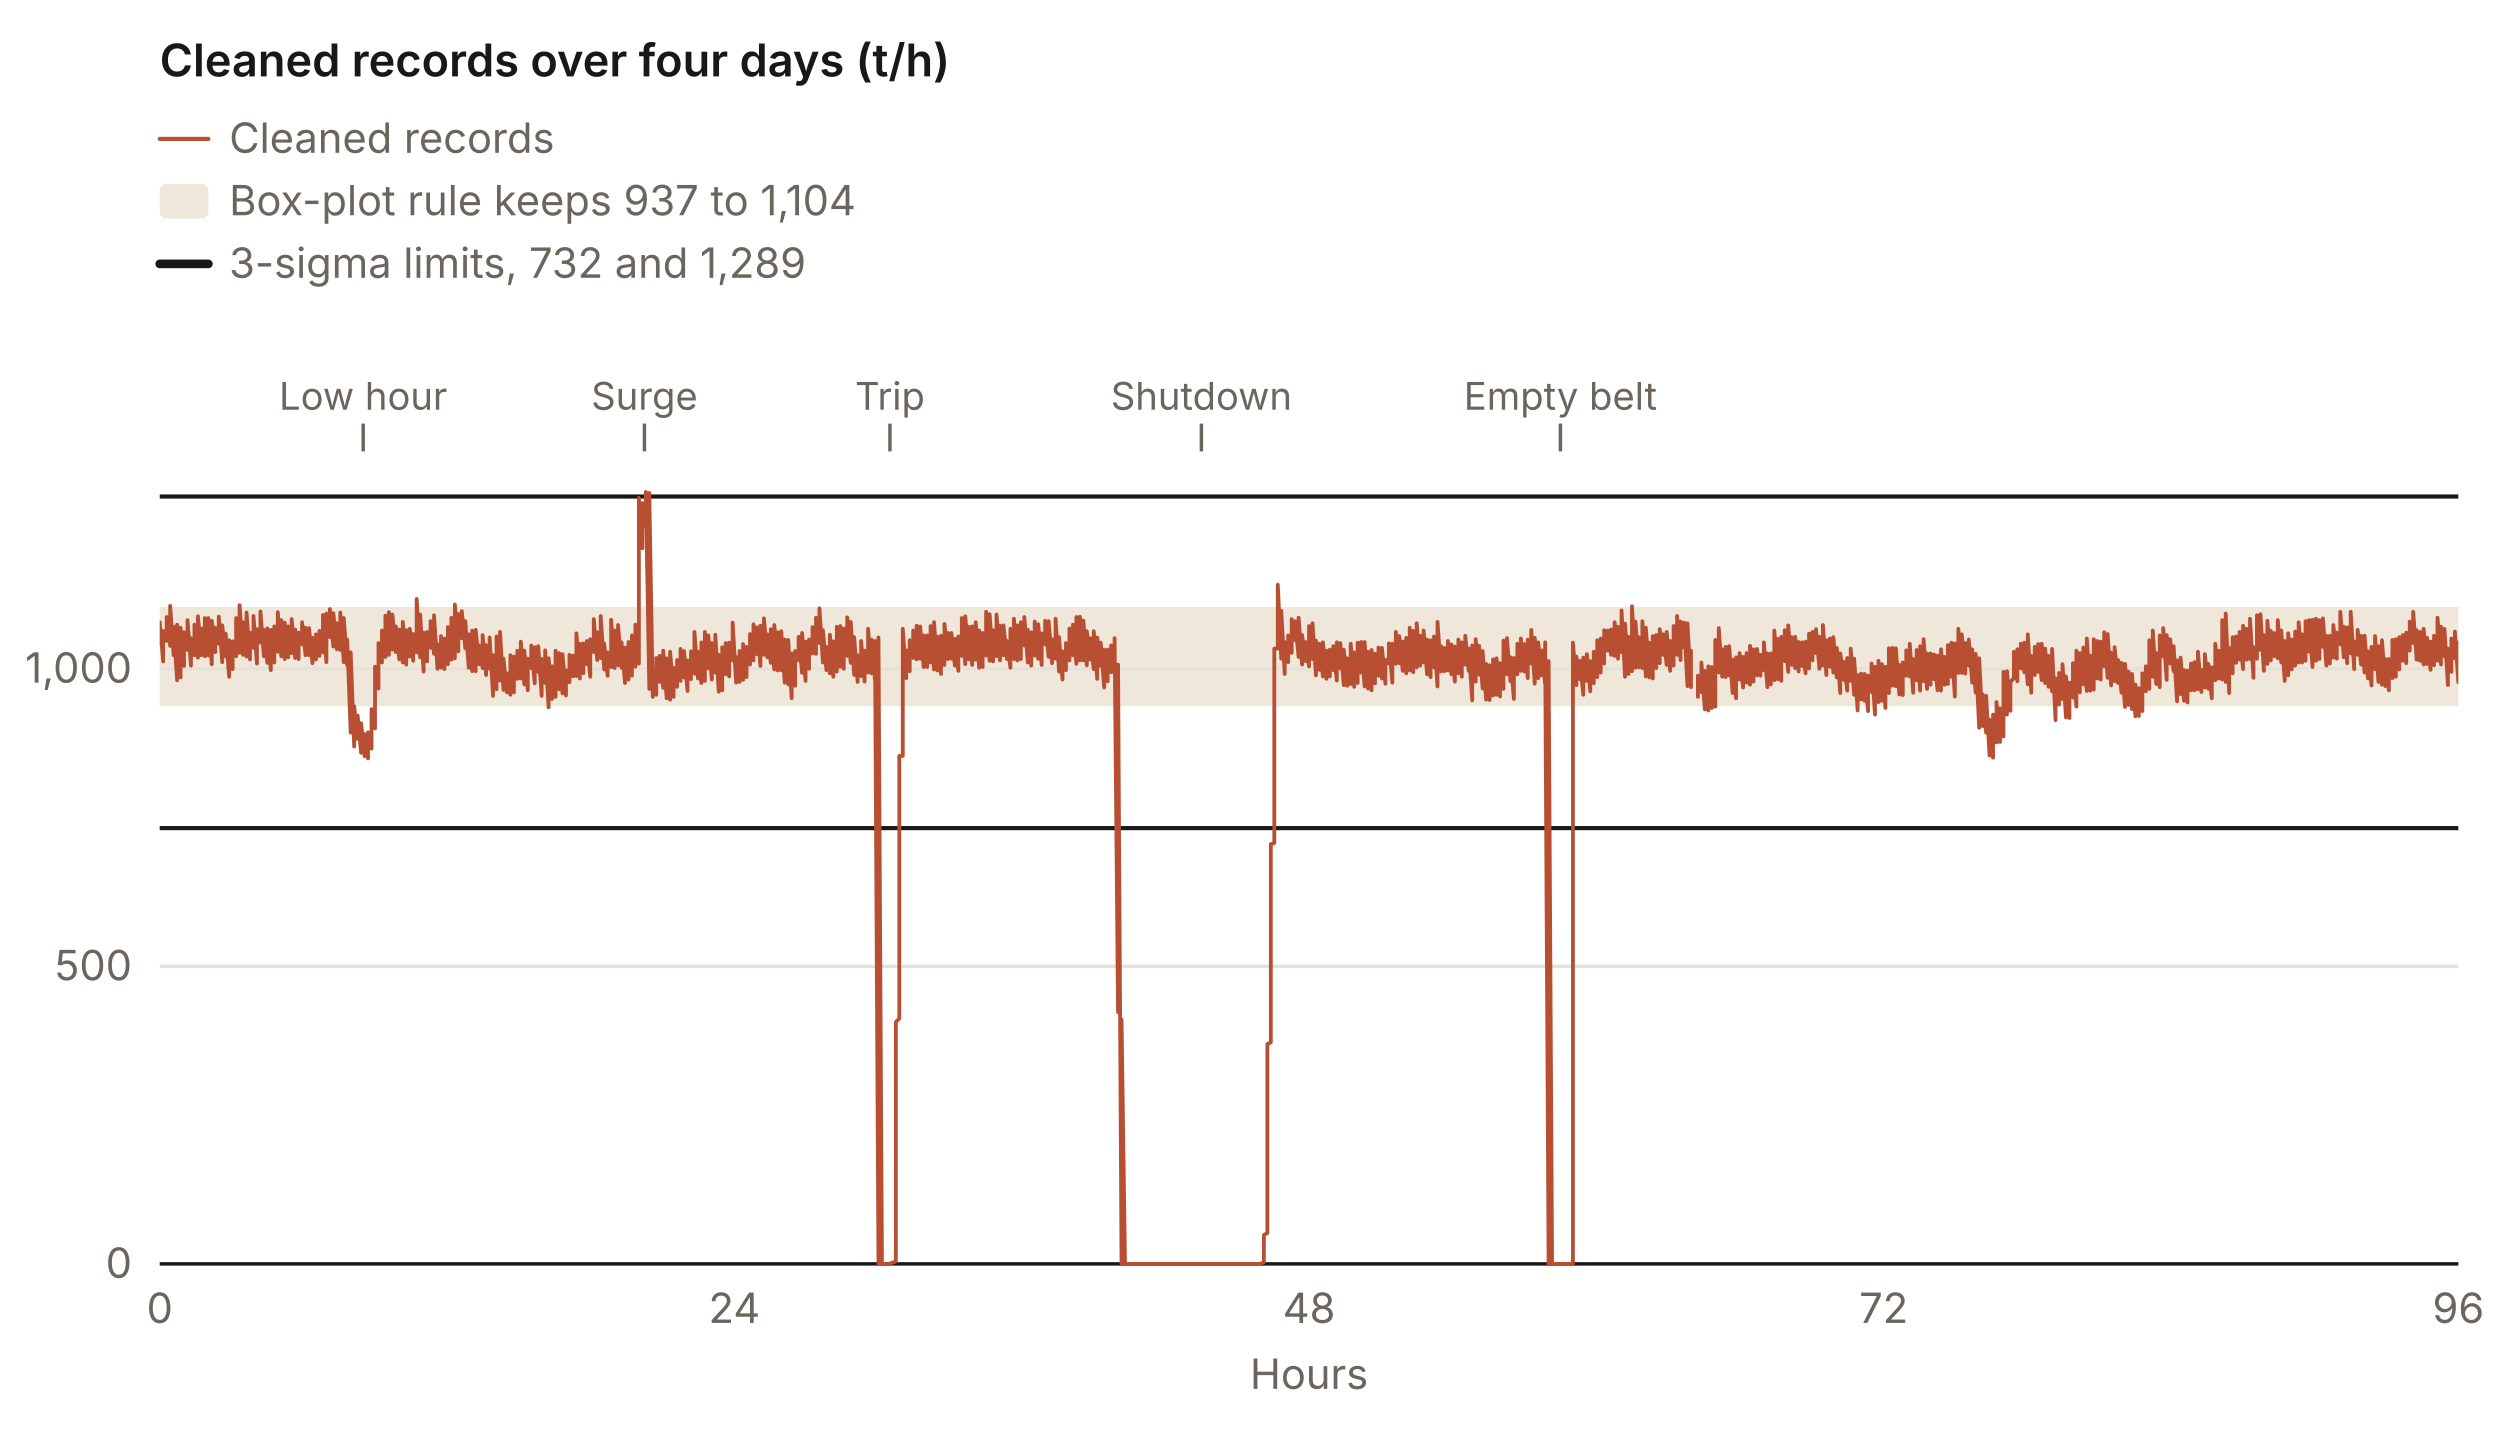
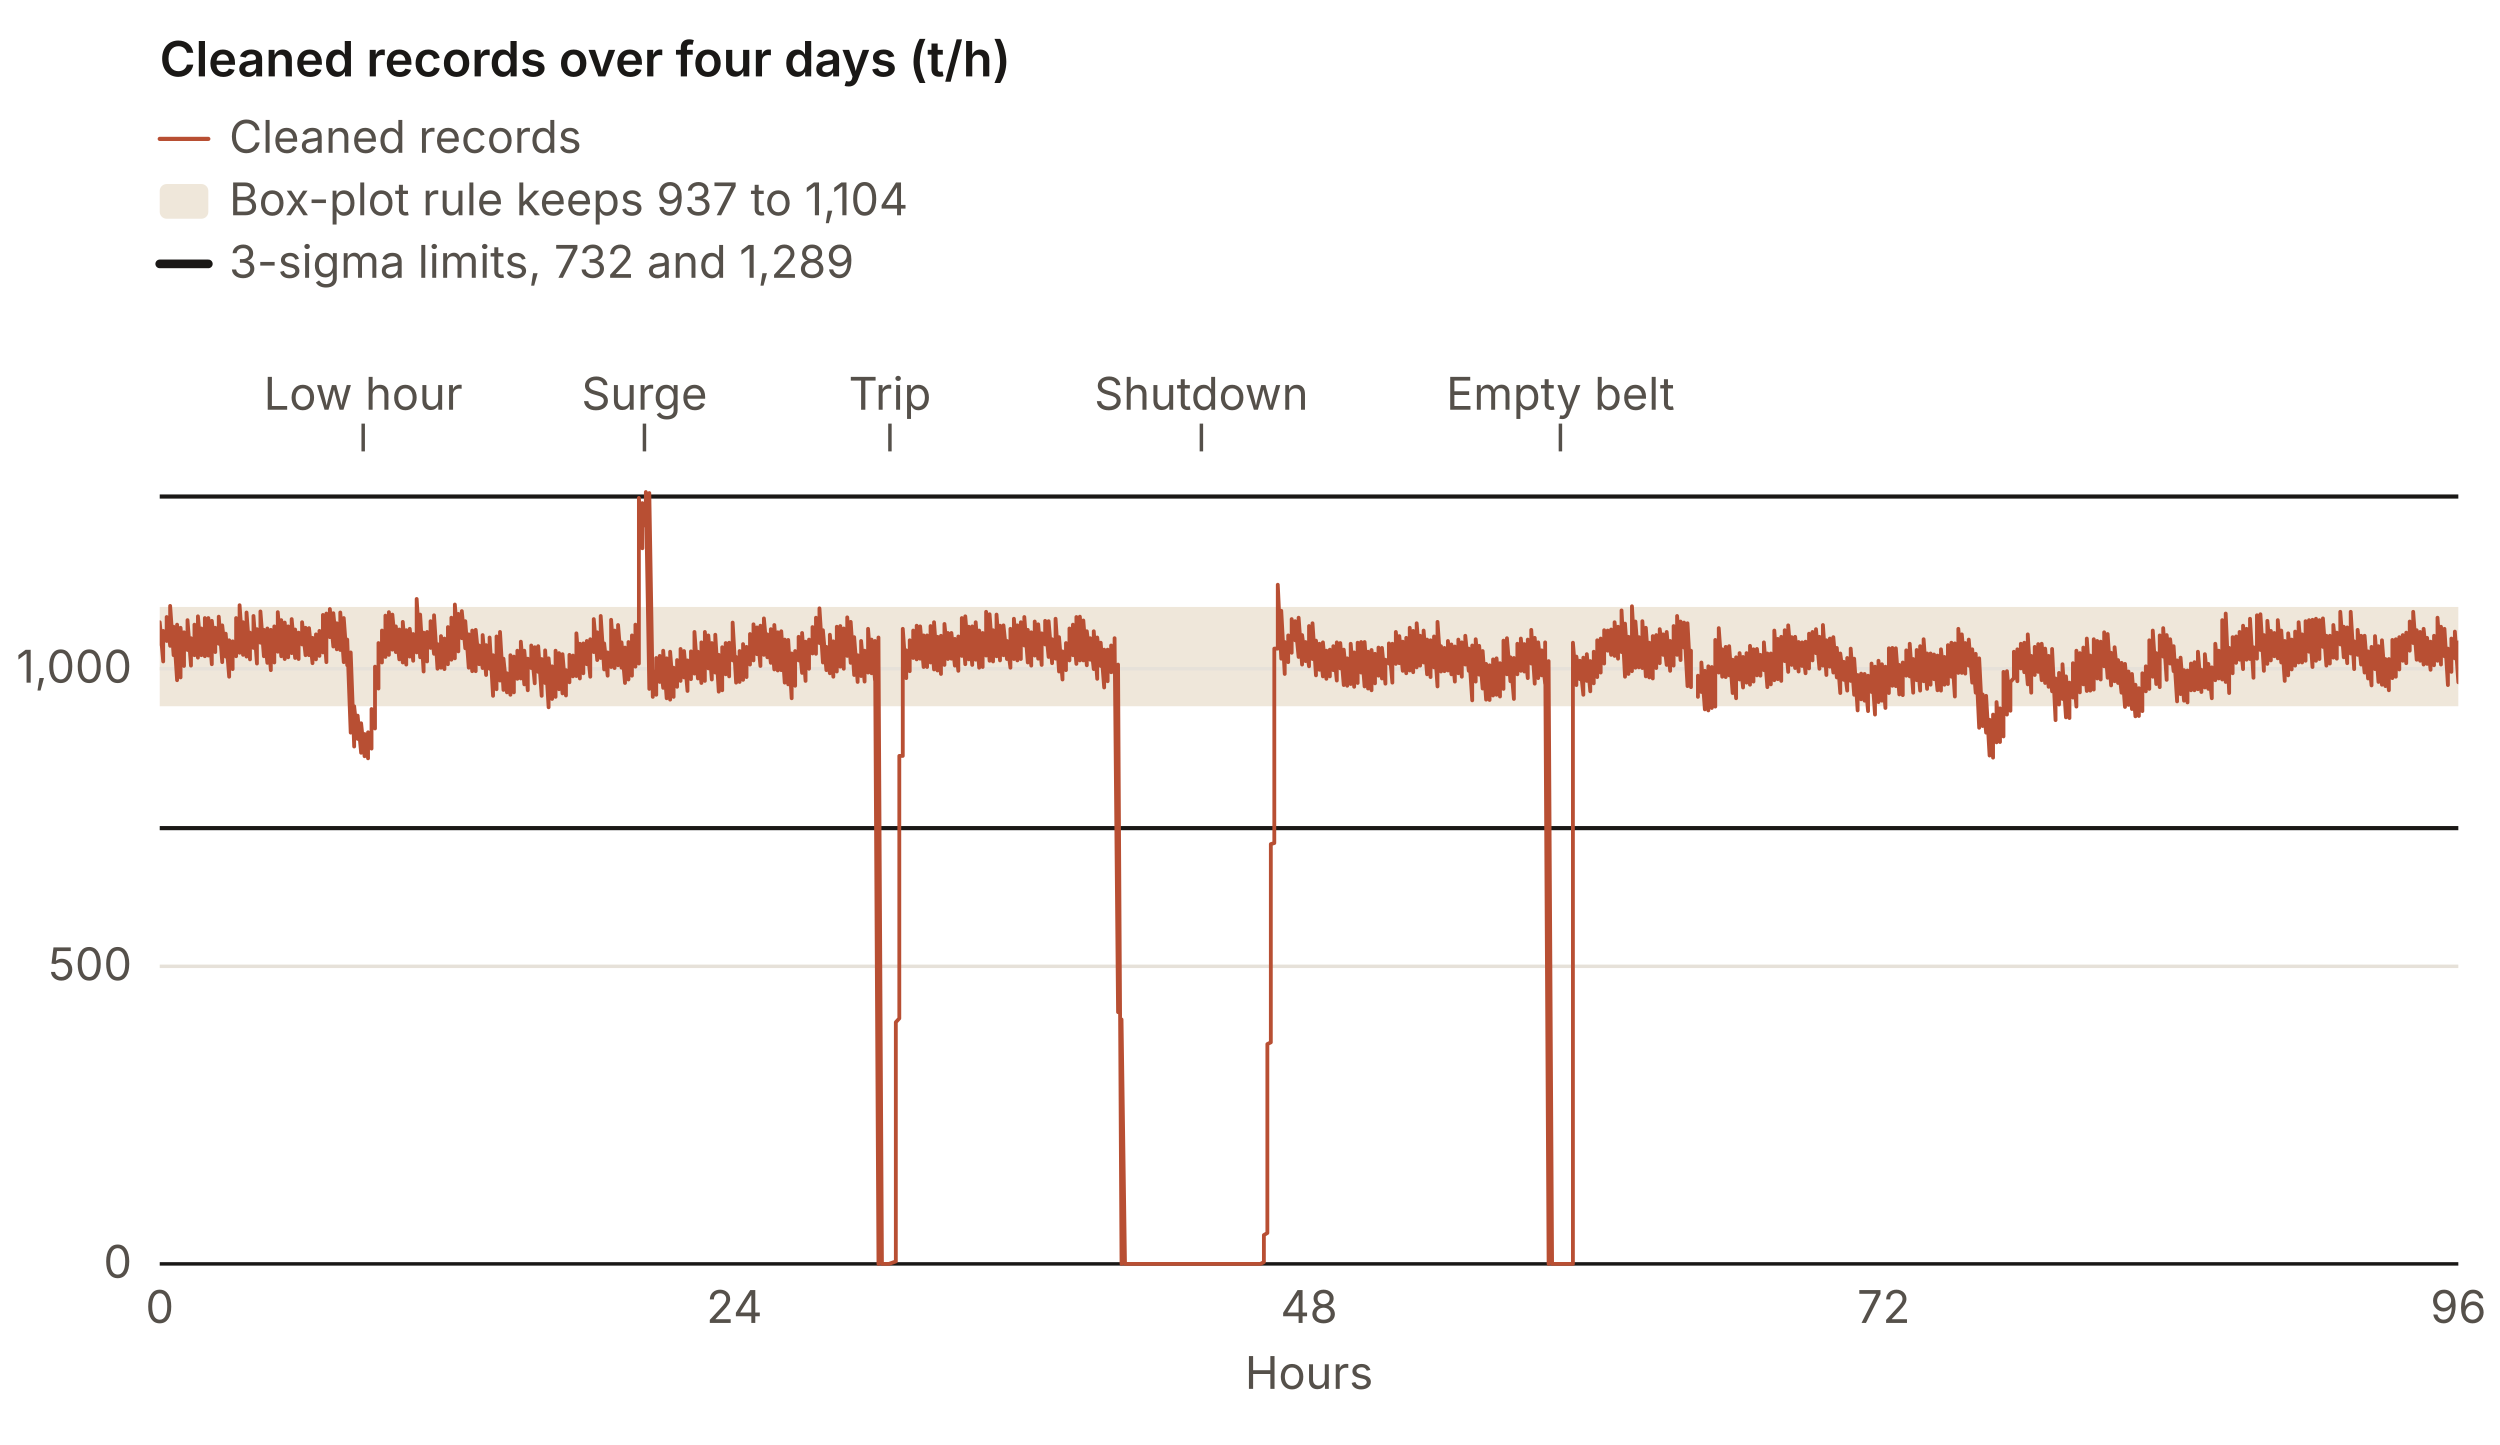
- <svg xmlns="http://www.w3.org/2000/svg" viewBox="0 0 720 416" width="720" height="416" role="img" font-family="'Plus Jakarta Sans', system-ui, -apple-system, 'Segoe UI', sans-serif" font-size="12" fill="#1A1816">
-   <text x="46.0" y="22.0" text-anchor="start" fill="#1A1816" font-size="13" font-weight="600">Cleaned records over four days (t/h)</text>
+ <svg xmlns="http://www.w3.org/2000/svg" viewBox="0 0 720 416" width="720" height="416" role="img" font-family="'Plus Jakarta Sans', system-ui, -apple-system, 'Segoe UI', sans-serif" font-size="13" fill="#1A1816">
+   <text x="46.0" y="22.0" text-anchor="start" fill="#1A1816" font-size="14" font-weight="600">Cleaned records over four days (t/h)</text>
  <line x1="46.0" y1="40.0" x2="60.0" y2="40.0" stroke="#B84F33" stroke-width="1.2" stroke-linecap="round" />
-   <text x="66.0" y="44.0" text-anchor="start" fill="#6B655E" font-size="12" font-weight="400">Cleaned records</text>
+   <text x="66.0" y="44.0" text-anchor="start" fill="#55504A" font-size="13" font-weight="400">Cleaned records</text>
  <rect x="46" y="53" width="14" height="10" rx="2" fill="#EFE7DA" />
-   <text x="66.0" y="62.0" text-anchor="start" fill="#6B655E" font-size="12" font-weight="400">Box-plot rule keeps 937 to 1,104</text>
+   <text x="66.0" y="62.0" text-anchor="start" fill="#55504A" font-size="13" font-weight="400">Box-plot rule keeps 937 to 1,104</text>
  <line x1="46.0" y1="76.0" x2="60.0" y2="76.0" stroke="#1A1816" stroke-width="2.5" stroke-linecap="round" />
-   <text x="66.0" y="80.0" text-anchor="start" fill="#6B655E" font-size="12" font-weight="400">3-sigma limits, 732 and 1,289</text>
-   <clipPath id="c3296-1">
+   <text x="66.0" y="80.0" text-anchor="start" fill="#55504A" font-size="13" font-weight="400">3-sigma limits, 732 and 1,289</text>
+   <clipPath id="c8704-1">
    <rect x="46" y="123" width="662" height="242" />
  </clipPath>
  <rect x="46" y="174.8" width="662" height="28.6" fill="#EFE7DA" />
  <line x1="46.0" y1="364.0" x2="708.0" y2="364.0" stroke="#1A1816" stroke-width="1" stroke-linecap="butt" />
-   <text x="38.0" y="368.0" text-anchor="end" fill="#6B655E" font-size="12" font-weight="400">0</text>
+   <text x="38.0" y="368.0" text-anchor="end" fill="#55504A" font-size="13" font-weight="400">0</text>
  <line x1="46.0" y1="278.3" x2="708.0" y2="278.3" stroke="#E6E1D9" stroke-width="1" stroke-linecap="butt" />
-   <text x="38.0" y="282.3" text-anchor="end" fill="#6B655E" font-size="12" font-weight="400">500</text>
+   <text x="38.0" y="282.3" text-anchor="end" fill="#55504A" font-size="13" font-weight="400">500</text>
  <line x1="46.0" y1="192.6" x2="708.0" y2="192.6" stroke="#E6E1D9" stroke-width="1" stroke-linecap="butt" />
-   <text x="38.0" y="196.6" text-anchor="end" fill="#6B655E" font-size="12" font-weight="400">1,000</text>
-   <text x="46.0" y="381.0" text-anchor="middle" fill="#6B655E" font-size="12" font-weight="400">0</text>
-   <text x="211.5" y="381.0" text-anchor="middle" fill="#6B655E" font-size="12" font-weight="400">24</text>
-   <text x="377.0" y="381.0" text-anchor="middle" fill="#6B655E" font-size="12" font-weight="400">48</text>
-   <text x="542.5" y="381.0" text-anchor="middle" fill="#6B655E" font-size="12" font-weight="400">72</text>
-   <text x="708.0" y="381.0" text-anchor="middle" fill="#6B655E" font-size="12" font-weight="400">96</text>
-   <text x="377.0" y="400.0" text-anchor="middle" fill="#6B655E" font-size="12" font-weight="400">Hours</text>
+   <text x="38.0" y="196.6" text-anchor="end" fill="#55504A" font-size="13" font-weight="400">1,000</text>
+   <text x="46.0" y="381.0" text-anchor="middle" fill="#55504A" font-size="13" font-weight="400">0</text>
+   <text x="211.5" y="381.0" text-anchor="middle" fill="#55504A" font-size="13" font-weight="400">24</text>
+   <text x="377.0" y="381.0" text-anchor="middle" fill="#55504A" font-size="13" font-weight="400">48</text>
+   <text x="542.5" y="381.0" text-anchor="middle" fill="#55504A" font-size="13" font-weight="400">72</text>
+   <text x="708.0" y="381.0" text-anchor="middle" fill="#55504A" font-size="13" font-weight="400">96</text>
+   <text x="377.0" y="400.0" text-anchor="middle" fill="#55504A" font-size="13" font-weight="400">Hours</text>
  <line x1="46.0" y1="238.5" x2="708.0" y2="238.5" stroke="#1A1816" stroke-width="1.2" stroke-linecap="butt" />
  <line x1="46.0" y1="143.0" x2="708.0" y2="143.0" stroke="#1A1816" stroke-width="1.2" stroke-linecap="butt" />
-   <path d="M46,185.4 L46,179.2 L47,190.5 L47,181.7 L48,184.6 L48,177.7 L49,186.0 L49,174.5 L50,188.7 L50,180.5 L51,195.9 L51,179.9 L52,195.1 L52,180.8 L53,191.8 L53,182.1 L54,187.2 L54,178.6 L55,191.7 L55,183.8 L56,188.7 L56,179.9 L57,189.4 L57,177.5 L58,188.7 L58,181.0 L59,189.0 L59,178.0 L60,188.8 L60,178.0 L61,191.3 L61,178.8 L62,187.8 L62,180.8 L63,185.4 L63,177.6 L64,190.7 L64,180.1 L65,189.1 L65,182.5 L66,194.9 L66,184.4 L67,192.7 L67,184.7 L68,189.0 L68,178.0 L69,188.0 L69,174.3 L70,188.6 L70,179.2 L71,189.1 L71,176.4 L72,189.9 L72,182.2 L73,186.6 L73,177.4 L74,191.1 L74,181.2 L75,185.1 L75,176.1 L76,189.0 L76,181.4 L77,190.9 L77,181.0 L78,193.0 L78,181.4 L79,190.8 L79,180.4 L80,187.7 L80,176.3 L81,189.0 L81,178.6 L82,189.8 L82,179.3 L83,189.3 L83,180.4 L84,188.1 L84,178.3 L85,189.5 L85,181.3 L86,189.8 L86,182.2 L87,185.6 L87,179.2 L88,188.7 L88,180.8 L89,188.7 L89,180.9 L90,191.0 L90,183.7 L91,189.9 L91,182.7 L92,188.9 L92,181.7 L93,187.9 L93,177.1 L94,190.7 L94,176.7 L95,183.5 L95,175.4 L96,186.2 L96,176.6 L97,187.0 L97,179.5 L98,187.2 L98,176.4 L99,190.7 L99,178.0 L100,191.6 L100,184.2 L101,211.0 L101,187.9 L102,215.0 L102,203.4 L103,212.8 L103,206.1 L104,216.8 L104,208.3 L105,217.8 L105,211.4 L106,218.4 L106,210.9 L107,215.6 L107,204.2 L108,209.8 L108,192.0 L109,198.3 L109,185.2 L110,190.8 L110,181.6 L111,189.2 L111,177.3 L112,188.6 L112,176.3 L113,187.1 L113,177.0 L114,187.8 L114,180.4 L115,189.9 L115,181.3 L116,190.8 L116,179.1 L117,191.4 L117,181.5 L118,189.1 L118,181.1 L119,190.3 L119,182.6 L120,187.9 L120,172.5 L121,189.3 L121,177.0 L122,193.4 L122,182.2 L123,190.5 L123,182.0 L124,186.6 L124,178.9 L125,188.3 L125,177.2 L126,192.6 L126,185.5 L127,192.3 L127,183.2 L128,192.7 L128,183.9 L129,191.3 L129,180.6 L130,190.0 L130,177.9 L131,189.6 L131,174.1 L132,187.6 L132,176.8 L133,183.8 L133,176.0 L134,186.7 L134,178.9 L135,192.3 L135,182.7 L136,193.3 L136,181.6 L137,193.3 L137,181.4 L138,191.3 L138,185.9 L139,192.4 L139,182.9 L140,194.4 L140,185.8 L141,192.6 L141,183.6 L142,200.4 L142,188.7 L143,198.5 L143,183.3 L144,196.0 L144,182.0 L145,198.7 L145,189.7 L146,199.4 L146,193.9 L147,200.1 L147,188.7 L148,199.4 L148,189.1 L149,195.5 L149,187.4 L150,195.4 L150,184.8 L151,197.1 L151,187.4 L152,198.8 L152,189.7 L153,192.4 L153,185.9 L154,196.8 L154,186.4 L155,193.5 L155,186.1 L156,200.4 L156,189.8 L157,196.7 L157,187.3 L158,203.7 L158,189.6 L159,201.3 L159,191.9 L160,200.7 L160,187.4 L161,198.5 L161,188.1 L162,199.7 L162,188.4 L163,200.3 L163,193.0 L164,196.5 L164,188.6 L165,194.8 L165,188.8 L166,194.7 L166,182.4 L167,195.4 L167,185.4 L168,193.9 L168,185.3 L169,191.3 L169,184.6 L170,194.9 L170,184.1 L171,187.8 L171,178.3 L172,190.1 L172,182.1 L173,189.5 L173,177.4 L174,192.8 L174,185.3 L175,194.6 L175,187.9 L176,192.1 L176,178.5 L177,192.4 L177,181.6 L178,191.6 L178,180.0 L179,192.3 L179,185.0 L180,196.7 L180,186.5 L181,195.7 L181,184.9 L182,194.6 L182,183.0 L183,192.0 L183,179.9 L184,191.1 L184,143.4 L185,157.9 L185,144.9 L186,151.5 L186,141.7 L187,198.4 L187,142.0 L188,200.7 L188,193.2 L189,200.1 L189,189.5 L190,196.4 L190,188.9 L191,198.1 L191,187.4 L192,201.1 L192,189.6 L193,201.5 L193,187.7 L194,200.7 L194,192.3 L195,197.8 L195,190.1 L196,196.1 L196,186.9 L197,195.1 L197,187.5 L198,199.0 L198,190.2 L199,195.6 L199,187.6 L200,194.0 L200,182.0 L201,195.4 L201,187.7 L202,196.7 L202,185.0 L203,196.1 L203,182.0 L204,192.5 L204,183.0 L205,195.7 L205,185.2 L206,193.7 L206,182.8 L207,199.2 L207,188.6 L208,198.8 L208,186.4 L209,194.2 L209,185.2 L210,194.8 L210,185.1 L211,190.2 L211,179.3 L212,196.6 L212,189.2 L213,196.4 L213,187.5 L214,195.8 L214,185.5 L215,195.0 L215,186.3 L216,191.4 L216,182.6 L217,190.2 L217,179.8 L218,188.4 L218,180.7 L219,191.8 L219,180.2 L220,188.6 L220,178.1 L221,189.3 L221,182.7 L222,190.9 L222,181.2 L223,192.8 L223,180.0 L224,193.1 L224,182.1 L225,193.0 L225,181.8 L226,196.6 L226,184.2 L227,197.1 L227,184.3 L228,201.1 L228,188.2 L229,197.5 L229,187.5 L230,190.2 L230,183.4 L231,193.8 L231,182.3 L232,196.1 L232,184.8 L233,192.6 L233,184.2 L234,188.2 L234,180.6 L235,188.3 L235,177.9 L236,185.2 L236,175.2 L237,190.8 L237,181.5 L238,193.0 L238,186.3 L239,193.9 L239,182.8 L240,194.9 L240,184.7 L241,193.4 L241,180.5 L242,192.0 L242,180.3 L243,192.6 L243,181.0 L244,188.9 L244,177.8 L245,190.9 L245,179.1 L246,194.4 L246,183.5 L247,196.4 L247,188.7 L248,194.7 L248,184.6 L249,196.3 L249,187.4 L250,193.7 L250,181.1 L251,193.9 L251,184.2 L252,195.9 L252,184.6 L253,364.0 L253,183.6 L254,364.0 L255,364.0 L256,364.0 L258,363.3 L258,294.4 L259,293.3 L259,217.7 L260,217.7 L260,181.1 L261,195.3 L261,187.3 L262,193.3 L262,184.4 L263,189.5 L263,181.6 L264,189.9 L264,180.2 L265,189.7 L265,180.4 L266,192.1 L266,183.0 L267,192.1 L267,183.0 L268,190.8 L268,180.3 L269,192.8 L269,179.2 L270,193.1 L270,183.4 L271,194.1 L271,183.1 L272,191.5 L272,179.7 L273,189.8 L273,182.3 L274,189.7 L274,182.3 L275,191.7 L275,184.0 L276,193.2 L276,183.3 L277,188.9 L277,178.0 L278,191.3 L278,177.5 L279,189.9 L279,180.5 L280,191.5 L280,180.4 L281,190.0 L281,179.2 L282,192.3 L282,181.6 L283,192.1 L283,182.3 L284,188.8 L284,176.2 L285,190.3 L285,176.9 L286,190.5 L286,181.5 L287,189.0 L287,177.0 L288,190.2 L288,180.2 L289,188.7 L289,180.1 L290,189.8 L290,184.6 L291,192.3 L291,181.1 L292,189.8 L292,178.2 L293,190.2 L293,180.1 L294,189.8 L294,179.2 L295,185.9 L295,177.7 L296,190.8 L296,181.4 L297,191.7 L297,182.1 L298,188.8 L298,179.0 L299,189.7 L299,179.8 L300,191.5 L300,182.4 L301,185.6 L301,178.8 L302,189.2 L302,178.9 L303,191.0 L303,184.1 L304,189.7 L304,178.2 L305,193.4 L305,183.5 L306,195.7 L306,187.6 L307,193.0 L307,185.2 L308,190.2 L308,181.0 L309,188.7 L309,179.9 L310,191.2 L310,177.7 L311,190.2 L311,177.6 L312,190.2 L312,178.7 L313,191.6 L313,181.8 L314,190.0 L314,183.8 L315,192.7 L315,181.8 L316,195.5 L316,183.6 L317,191.8 L317,185.1 L318,198.0 L318,187.1 L319,196.2 L319,187.1 L320,193.6 L320,185.9 L321,193.9 L321,183.8 L322,291.5 L322,191.4 L323,364.0 L323,293.6 L324,364.0 L325,364.0 L326,364.0 L328,364.0 L329,364.0 L330,364.0 L331,364.0 L332,364.0 L333,364.0 L334,364.0 L336,364.0 L337,364.0 L338,364.0 L339,364.0 L340,364.0 L341,364.0 L343,364.0 L344,364.0 L345,364.0 L346,364.0 L347,364.0 L348,364.0 L349,364.0 L351,364.0 L352,364.0 L353,364.0 L354,364.0 L355,364.0 L356,364.0 L357,364.0 L359,364.0 L360,364.0 L361,364.0 L362,364.0 L363,364.0 L364,363.5 L364,355.7 L365,355.1 L365,300.7 L366,300.2 L366,243.1 L367,242.8 L367,186.8 L368,186.8 L368,168.4 L369,189.7 L369,175.9 L370,194.1 L370,184.9 L371,190.7 L371,183.0 L372,188.0 L372,178.3 L373,184.4 L373,178.9 L374,189.2 L374,177.9 L375,191.4 L375,182.9 L376,190.4 L376,184.9 L377,191.9 L377,180.3 L378,189.8 L378,179.5 L379,194.5 L379,184.5 L380,192.9 L380,185.4 L381,194.8 L381,185.0 L382,195.5 L382,187.4 L383,194.8 L383,187.1 L384,193.0 L384,186.1 L385,196.0 L385,185.0 L386,192.5 L386,185.2 L387,197.3 L387,187.1 L388,197.5 L388,189.6 L389,197.0 L389,185.4 L390,197.8 L390,187.9 L391,196.7 L391,185.1 L392,193.7 L392,184.9 L393,197.7 L393,184.9 L394,198.3 L394,187.7 L395,198.8 L395,187.2 L396,196.8 L396,188.3 L397,194.6 L397,186.5 L398,195.4 L398,186.6 L399,196.9 L399,190.0 L400,191.1 L400,185.3 L401,196.6 L401,185.4 L402,191.2 L402,182.0 L403,191.0 L403,183.2 L404,193.2 L404,184.8 L405,193.9 L405,183.7 L406,193.1 L406,180.8 L407,193.6 L407,181.7 L408,192.2 L408,179.5 L409,191.7 L409,183.1 L410,190.8 L410,181.6 L411,194.2 L411,184.2 L412,195.0 L412,184.4 L413,192.2 L413,183.3 L414,197.7 L414,179.1 L415,193.4 L415,186.1 L416,193.3 L416,186.6 L417,193.1 L417,184.6 L418,194.2 L418,185.6 L419,196.3 L419,186.2 L420,193.9 L420,184.2 L421,194.9 L421,185.0 L422,191.4 L422,183.1 L423,193.2 L423,186.8 L424,201.7 L424,185.9 L425,196.3 L425,184.1 L426,194.3 L426,186.0 L427,198.3 L427,187.5 L428,201.5 L428,191.2 L429,201.6 L429,191.6 L430,200.3 L430,189.9 L431,200.1 L431,189.6 L432,200.6 L432,191.0 L433,198.4 L433,184.5 L434,194.2 L434,183.8 L435,196.2 L435,189.3 L436,201.3 L436,189.5 L437,194.2 L437,185.4 L438,193.2 L438,183.9 L439,193.4 L439,185.5 L440,195.3 L440,184.2 L441,191.1 L441,181.4 L442,196.9 L442,183.7 L443,195.3 L443,185.0 L444,194.5 L444,187.3 L445,196.9 L445,185.0 L446,364.0 L446,190.4 L447,364.0 L448,364.0 L449,364.0 L451,364.0 L452,364.0 L453,364.0 L453,185.1 L454,197.3 L454,189.1 L455,195.6 L455,190.3 L456,200.1 L456,189.4 L457,196.1 L457,188.4 L458,199.1 L458,190.4 L459,196.8 L459,187.7 L460,195.0 L460,184.4 L461,193.7 L461,183.9 L462,191.1 L462,181.5 L463,187.4 L463,181.6 L464,188.6 L464,181.3 L465,188.9 L465,179.2 L466,189.7 L466,180.5 L467,187.8 L467,175.8 L468,194.9 L468,179.6 L469,194.1 L469,183.4 L470,193.3 L470,174.6 L471,192.3 L471,179.0 L472,192.2 L472,183.5 L473,192.4 L473,178.9 L474,194.8 L474,180.8 L475,195.1 L475,185.1 L476,195.4 L476,183.2 L477,192.4 L477,182.9 L478,191.0 L478,181.2 L479,188.6 L479,182.7 L480,191.5 L480,182.0 L481,193.2 L481,184.6 L482,191.7 L482,180.3 L483,188.6 L483,177.4 L484,190.1 L484,179.0 L485,186.5 L485,179.3 L486,197.6 L486,179.5 L487,197.9 L487,187.4 M489,200.7 L489,194.6 L490,199.3 L490,190.8 L491,204.3 L491,193.2 L492,204.6 L492,191.9 L493,203.9 L493,192.1 L494,203.5 L494,184.3 L495,193.7 L495,180.9 L496,194.9 L496,187.0 L497,195.0 L497,186.3 L498,194.5 L498,186.1 L499,199.6 L499,190.0 L500,201.1 L500,189.3 L501,195.7 L501,188.1 L502,198.0 L502,189.2 L503,196.6 L503,188.1 L504,197.2 L504,186.0 L505,196.3 L505,187.0 L506,194.5 L506,186.9 L507,194.6 L507,188.6 L508,193.0 L508,185.0 L509,197.9 L509,188.2 L510,197.1 L510,188.2 L511,195.9 L511,181.6 L512,195.6 L512,184.0 L513,196.1 L513,183.4 L514,190.4 L514,181.5 L515,193.5 L515,180.1 L516,191.5 L516,183.5 L517,192.4 L517,183.4 L518,193.4 L518,184.9 L519,191.8 L519,185.0 L520,193.9 L520,184.8 L521,192.5 L521,182.5 L522,190.2 L522,182.0 L523,188.1 L523,181.2 L524,192.6 L524,183.4 L525,191.7 L525,180.0 L526,194.4 L526,184.4 L527,192.0 L527,183.9 L528,193.7 L528,183.5 L529,195.1 L529,186.6 L530,199.6 L530,188.2 L531,195.8 L531,190.6 L532,198.9 L532,189.5 L533,196.1 L533,186.8 L534,200.1 L534,189.7 L535,204.6 L535,194.4 L536,201.4 L536,194.0 L537,201.8 L537,194.1 L538,204.8 L538,194.6 L539,199.3 L539,191.1 L540,205.8 L540,192.0 L541,202.2 L541,190.3 L542,201.8 L542,191.3 L543,203.9 L543,192.0 L544,199.6 L544,186.7 L545,197.5 L545,186.6 L546,197.6 L546,186.7 L547,200.0 L547,191.5 L548,200.2 L548,190.8 L549,194.6 L549,187.3 L550,194.8 L550,185.4 L551,199.5 L551,189.8 L552,195.9 L552,187.2 L553,198.9 L553,186.1 L554,196.2 L554,184.1 L555,198.4 L555,188.2 L556,197.2 L556,188.2 L557,195.6 L557,188.5 L558,198.8 L558,188.8 L559,198.9 L559,187.0 L560,197.2 L560,189.2 L561,197.0 L561,185.8 L562,194.9 L562,185.1 L563,200.6 L563,185.3 L564,193.8 L564,181.1 L565,193.8 L565,182.7 L566,194.0 L566,185.2 L567,191.7 L567,184.2 L568,196.6 L568,187.0 L569,199.5 L569,188.3 L570,209.6 L570,189.6 L571,209.1 L571,200.0 L572,211.0 L572,200.4 L573,217.6 L573,207.3 L574,218.2 L574,205.8 L575,213.8 L575,202.2 L576,213.7 L576,204.0 L577,212.1 L577,193.5 L578,205.8 L578,193.3 L579,204.7 L579,196.4 L580,195.3 L580,187.7 L581,196.2 L581,187.0 L582,192.5 L582,185.4 L583,193.6 L583,185.1 L584,197.1 L584,182.7 L585,199.5 L585,188.9 L586,194.4 L586,186.3 L587,193.5 L587,185.5 L588,195.9 L588,185.4 L589,196.7 L589,186.8 L590,197.8 L590,188.9 L591,199.1 L591,186.9 L592,207.4 L592,195.4 L593,202.9 L593,193.8 L594,201.3 L594,191.3 L595,206.6 L595,194.8 L596,206.8 L596,196.6 L597,200.9 L597,191.0 L598,203.5 L598,187.4 L599,199.4 L599,188.1 L600,197.1 L600,186.5 L601,199.0 L601,183.9 L602,198.9 L602,188.8 L603,198.6 L603,184.1 L604,195.4 L604,184.6 L605,195.7 L605,184.8 L606,191.9 L606,182.1 L607,195.2 L607,182.6 L608,197.4 L608,188.0 L609,196.2 L609,186.4 L610,196.7 L610,190.1 L611,199.5 L611,190.9 L612,203.6 L612,191.2 L613,203.0 L613,193.4 L614,204.2 L614,194.1 L615,206.3 L615,197.2 L616,206.2 L616,198.2 L617,204.8 L617,193.9 L618,199.1 L618,191.9 L619,198.4 L619,184.4 L620,194.9 L620,181.6 L621,197.0 L621,188.1 L622,197.9 L622,183.0 L623,189.1 L623,180.9 L624,195.8 L624,182.9 L625,191.1 L625,184.1 L626,193.3 L626,186.1 L627,202.0 L627,190.2 L628,199.9 L628,189.4 L629,201.8 L629,193.0 L630,202.3 L630,193.1 L631,198.8 L631,191.1 L632,198.8 L632,190.7 L633,198.5 L633,187.7 L634,199.3 L634,192.9 L635,198.0 L635,188.4 L636,198.4 L636,191.2 L637,201.1 L637,192.2 L638,195.9 L638,185.4 L639,195.4 L639,187.4 L640,195.7 L640,178.6 L641,196.4 L641,176.7 L642,199.6 L642,186.6 L643,193.9 L643,183.5 L644,190.9 L644,183.3 L645,190.0 L645,182.0 L646,192.7 L646,180.2 L647,190.0 L647,181.1 L648,189.8 L648,178.2 L649,195.2 L649,186.4 L650,189.7 L650,177.2 L651,187.2 L651,176.9 L652,193.2 L652,182.9 L653,191.2 L653,178.8 L654,190.2 L654,181.7 L655,189.0 L655,182.3 L656,189.6 L656,178.6 L657,190.8 L657,181.6 L658,196.1 L658,184.6 L659,194.5 L659,182.4 L660,192.8 L660,184.2 L661,191.7 L661,181.9 L662,190.8 L662,179.2 L663,190.8 L663,182.7 L664,190.3 L664,178.9 L665,187.7 L665,178.6 L666,192.1 L666,178.5 L667,190.3 L667,178.2 L668,189.8 L668,178.6 L669,186.3 L669,178.1 L670,191.7 L670,183.1 L671,191.1 L671,183.1 L672,189.4 L672,180.0 L673,189.7 L673,182.2 L674,185.6 L674,176.2 L675,189.3 L675,180.5 L676,191.0 L676,180.7 L677,188.2 L677,176.2 L678,192.7 L678,184.7 L679,188.6 L679,181.4 L680,191.4 L680,183.1 L681,193.7 L681,183.1 L682,195.4 L682,187.6 L683,197.4 L683,186.3 L684,192.7 L684,183.2 L685,196.4 L685,186.1 L686,197.2 L686,184.4 L687,197.6 L687,189.8 L688,198.8 L688,189.8 L689,195.3 L689,184.3 L690,194.9 L690,184.1 L691,192.8 L691,183.5 L692,190.3 L692,182.9 L693,191.0 L693,182.2 L694,187.4 L694,179.0 L695,185.2 L695,176.2 L696,190.0 L696,181.5 L697,190.3 L697,182.0 L698,191.4 L698,181.1 L699,191.2 L699,183.7 L700,192.9 L700,184.8 L701,191.6 L701,183.1 L702,190.3 L702,177.9 L703,191.4 L703,180.5 L704,189.0 L704,181.1 L705,197.3 L705,186.8 L706,193.5 L706,183.9 L707,189.6 L707,181.9 L708,196.5 L708,185.0" fill="none" stroke="#B84F33" stroke-width="1.1" stroke-linejoin="round" stroke-linecap="round" clip-path="url(#c3296-1)" />
-   <text x="185.6" y="118.0" text-anchor="middle" fill="#6B655E" font-size="11" font-weight="400">Surge</text>
-   <line x1="185.6" y1="122.0" x2="185.6" y2="130.0" stroke="#6B655E" stroke-width="1" stroke-linecap="butt" />
-   <text x="256.3" y="118.0" text-anchor="middle" fill="#6B655E" font-size="11" font-weight="400">Trip</text>
-   <line x1="256.3" y1="122.0" x2="256.3" y2="130.0" stroke="#6B655E" stroke-width="1" stroke-linecap="butt" />
-   <text x="346.0" y="118.0" text-anchor="middle" fill="#6B655E" font-size="11" font-weight="400">Shutdown</text>
-   <line x1="346.0" y1="122.0" x2="346.0" y2="130.0" stroke="#6B655E" stroke-width="1" stroke-linecap="butt" />
-   <text x="449.4" y="118.0" text-anchor="middle" fill="#6B655E" font-size="11" font-weight="400">Empty belt</text>
-   <line x1="449.4" y1="122.0" x2="449.4" y2="130.0" stroke="#6B655E" stroke-width="1" stroke-linecap="butt" />
-   <text x="104.6" y="118.0" text-anchor="middle" fill="#6B655E" font-size="11" font-weight="400">Low hour</text>
-   <line x1="104.6" y1="122.0" x2="104.6" y2="130.0" stroke="#6B655E" stroke-width="1" stroke-linecap="butt" />
+   <path d="M46,185.4 L46,179.2 L47,190.5 L47,181.7 L48,184.6 L48,177.7 L49,186.0 L49,174.5 L50,188.7 L50,180.5 L51,195.9 L51,179.9 L52,195.1 L52,180.8 L53,191.8 L53,182.1 L54,187.2 L54,178.6 L55,191.7 L55,183.8 L56,188.7 L56,179.9 L57,189.4 L57,177.5 L58,188.7 L58,181.0 L59,189.0 L59,178.0 L60,188.8 L60,178.0 L61,191.3 L61,178.8 L62,187.8 L62,180.8 L63,185.4 L63,177.6 L64,190.7 L64,180.1 L65,189.1 L65,182.5 L66,194.9 L66,184.4 L67,192.7 L67,184.7 L68,189.0 L68,178.0 L69,188.0 L69,174.3 L70,188.6 L70,179.2 L71,189.1 L71,176.4 L72,189.9 L72,182.2 L73,186.6 L73,177.4 L74,191.1 L74,181.2 L75,185.1 L75,176.1 L76,189.0 L76,181.4 L77,190.9 L77,181.0 L78,193.0 L78,181.4 L79,190.8 L79,180.4 L80,187.7 L80,176.3 L81,189.0 L81,178.6 L82,189.8 L82,179.3 L83,189.3 L83,180.4 L84,188.1 L84,178.3 L85,189.5 L85,181.3 L86,189.8 L86,182.2 L87,185.6 L87,179.2 L88,188.7 L88,180.8 L89,188.7 L89,180.9 L90,191.0 L90,183.7 L91,189.9 L91,182.7 L92,188.9 L92,181.7 L93,187.9 L93,177.1 L94,190.7 L94,176.7 L95,183.5 L95,175.4 L96,186.2 L96,176.6 L97,187.0 L97,179.5 L98,187.2 L98,176.4 L99,190.7 L99,178.0 L100,191.6 L100,184.2 L101,211.0 L101,187.9 L102,215.0 L102,203.4 L103,212.8 L103,206.1 L104,216.8 L104,208.3 L105,217.8 L105,211.4 L106,218.4 L106,210.9 L107,215.6 L107,204.2 L108,209.8 L108,192.0 L109,198.3 L109,185.2 L110,190.8 L110,181.6 L111,189.2 L111,177.3 L112,188.6 L112,176.3 L113,187.1 L113,177.0 L114,187.8 L114,180.4 L115,189.9 L115,181.3 L116,190.8 L116,179.1 L117,191.4 L117,181.5 L118,189.1 L118,181.1 L119,190.3 L119,182.6 L120,187.9 L120,172.5 L121,189.3 L121,177.0 L122,193.4 L122,182.2 L123,190.5 L123,182.0 L124,186.6 L124,178.9 L125,188.3 L125,177.2 L126,192.6 L126,185.5 L127,192.3 L127,183.2 L128,192.7 L128,183.9 L129,191.3 L129,180.6 L130,190.0 L130,177.9 L131,189.6 L131,174.1 L132,187.6 L132,176.8 L133,183.8 L133,176.0 L134,186.7 L134,178.9 L135,192.3 L135,182.7 L136,193.3 L136,181.6 L137,193.3 L137,181.4 L138,191.3 L138,185.9 L139,192.4 L139,182.9 L140,194.4 L140,185.8 L141,192.6 L141,183.6 L142,200.4 L142,188.7 L143,198.5 L143,183.3 L144,196.0 L144,182.0 L145,198.7 L145,189.7 L146,199.4 L146,193.9 L147,200.1 L147,188.7 L148,199.4 L148,189.1 L149,195.5 L149,187.4 L150,195.4 L150,184.8 L151,197.1 L151,187.4 L152,198.8 L152,189.7 L153,192.4 L153,185.9 L154,196.8 L154,186.4 L155,193.5 L155,186.1 L156,200.4 L156,189.8 L157,196.7 L157,187.3 L158,203.7 L158,189.6 L159,201.3 L159,191.9 L160,200.7 L160,187.4 L161,198.5 L161,188.1 L162,199.7 L162,188.4 L163,200.3 L163,193.0 L164,196.5 L164,188.6 L165,194.8 L165,188.8 L166,194.7 L166,182.4 L167,195.4 L167,185.4 L168,193.9 L168,185.3 L169,191.3 L169,184.6 L170,194.9 L170,184.1 L171,187.8 L171,178.3 L172,190.1 L172,182.1 L173,189.5 L173,177.4 L174,192.8 L174,185.3 L175,194.6 L175,187.9 L176,192.1 L176,178.5 L177,192.4 L177,181.6 L178,191.6 L178,180.0 L179,192.3 L179,185.0 L180,196.7 L180,186.5 L181,195.7 L181,184.9 L182,194.6 L182,183.0 L183,192.0 L183,179.9 L184,191.1 L184,143.4 L185,157.9 L185,144.9 L186,151.5 L186,141.7 L187,198.4 L187,142.0 L188,200.7 L188,193.2 L189,200.1 L189,189.5 L190,196.4 L190,188.9 L191,198.1 L191,187.4 L192,201.1 L192,189.6 L193,201.5 L193,187.7 L194,200.7 L194,192.3 L195,197.8 L195,190.1 L196,196.1 L196,186.9 L197,195.1 L197,187.5 L198,199.0 L198,190.2 L199,195.6 L199,187.6 L200,194.0 L200,182.0 L201,195.4 L201,187.7 L202,196.7 L202,185.0 L203,196.1 L203,182.0 L204,192.5 L204,183.0 L205,195.7 L205,185.2 L206,193.7 L206,182.8 L207,199.2 L207,188.6 L208,198.8 L208,186.4 L209,194.2 L209,185.2 L210,194.8 L210,185.1 L211,190.2 L211,179.3 L212,196.6 L212,189.2 L213,196.4 L213,187.5 L214,195.8 L214,185.5 L215,195.0 L215,186.3 L216,191.4 L216,182.6 L217,190.2 L217,179.8 L218,188.4 L218,180.7 L219,191.8 L219,180.2 L220,188.6 L220,178.1 L221,189.3 L221,182.7 L222,190.9 L222,181.2 L223,192.8 L223,180.0 L224,193.1 L224,182.1 L225,193.0 L225,181.8 L226,196.6 L226,184.2 L227,197.1 L227,184.3 L228,201.1 L228,188.2 L229,197.5 L229,187.5 L230,190.2 L230,183.4 L231,193.8 L231,182.3 L232,196.1 L232,184.8 L233,192.6 L233,184.2 L234,188.2 L234,180.6 L235,188.3 L235,177.9 L236,185.2 L236,175.2 L237,190.8 L237,181.5 L238,193.0 L238,186.3 L239,193.9 L239,182.8 L240,194.9 L240,184.7 L241,193.4 L241,180.5 L242,192.0 L242,180.3 L243,192.6 L243,181.0 L244,188.9 L244,177.8 L245,190.9 L245,179.1 L246,194.4 L246,183.5 L247,196.4 L247,188.7 L248,194.7 L248,184.6 L249,196.3 L249,187.4 L250,193.7 L250,181.1 L251,193.9 L251,184.2 L252,195.9 L252,184.6 L253,364.0 L253,183.6 L254,364.0 L255,364.0 L256,364.0 L258,363.3 L258,294.4 L259,293.3 L259,217.7 L260,217.7 L260,181.1 L261,195.3 L261,187.3 L262,193.3 L262,184.4 L263,189.5 L263,181.6 L264,189.9 L264,180.2 L265,189.7 L265,180.4 L266,192.1 L266,183.0 L267,192.1 L267,183.0 L268,190.8 L268,180.3 L269,192.8 L269,179.2 L270,193.1 L270,183.4 L271,194.1 L271,183.1 L272,191.5 L272,179.7 L273,189.8 L273,182.3 L274,189.7 L274,182.3 L275,191.7 L275,184.0 L276,193.2 L276,183.3 L277,188.9 L277,178.0 L278,191.3 L278,177.5 L279,189.9 L279,180.5 L280,191.5 L280,180.4 L281,190.0 L281,179.2 L282,192.3 L282,181.6 L283,192.1 L283,182.3 L284,188.8 L284,176.2 L285,190.3 L285,176.9 L286,190.5 L286,181.5 L287,189.0 L287,177.0 L288,190.2 L288,180.2 L289,188.7 L289,180.1 L290,189.8 L290,184.6 L291,192.3 L291,181.1 L292,189.8 L292,178.2 L293,190.2 L293,180.1 L294,189.8 L294,179.2 L295,185.9 L295,177.7 L296,190.8 L296,181.4 L297,191.7 L297,182.1 L298,188.8 L298,179.0 L299,189.7 L299,179.8 L300,191.5 L300,182.4 L301,185.6 L301,178.8 L302,189.2 L302,178.9 L303,191.0 L303,184.1 L304,189.7 L304,178.2 L305,193.4 L305,183.5 L306,195.7 L306,187.6 L307,193.0 L307,185.2 L308,190.2 L308,181.0 L309,188.7 L309,179.9 L310,191.2 L310,177.7 L311,190.2 L311,177.6 L312,190.2 L312,178.7 L313,191.6 L313,181.8 L314,190.0 L314,183.8 L315,192.7 L315,181.8 L316,195.5 L316,183.6 L317,191.8 L317,185.1 L318,198.0 L318,187.1 L319,196.2 L319,187.1 L320,193.6 L320,185.9 L321,193.9 L321,183.8 L322,291.5 L322,191.4 L323,364.0 L323,293.6 L324,364.0 L325,364.0 L326,364.0 L328,364.0 L329,364.0 L330,364.0 L331,364.0 L332,364.0 L333,364.0 L334,364.0 L336,364.0 L337,364.0 L338,364.0 L339,364.0 L340,364.0 L341,364.0 L343,364.0 L344,364.0 L345,364.0 L346,364.0 L347,364.0 L348,364.0 L349,364.0 L351,364.0 L352,364.0 L353,364.0 L354,364.0 L355,364.0 L356,364.0 L357,364.0 L359,364.0 L360,364.0 L361,364.0 L362,364.0 L363,364.0 L364,363.5 L364,355.7 L365,355.1 L365,300.7 L366,300.2 L366,243.1 L367,242.8 L367,186.8 L368,186.8 L368,168.4 L369,189.7 L369,175.9 L370,194.1 L370,184.9 L371,190.7 L371,183.0 L372,188.0 L372,178.3 L373,184.4 L373,178.9 L374,189.2 L374,177.9 L375,191.4 L375,182.9 L376,190.4 L376,184.9 L377,191.9 L377,180.3 L378,189.8 L378,179.5 L379,194.5 L379,184.5 L380,192.9 L380,185.4 L381,194.8 L381,185.0 L382,195.5 L382,187.4 L383,194.8 L383,187.1 L384,193.0 L384,186.1 L385,196.0 L385,185.0 L386,192.5 L386,185.2 L387,197.3 L387,187.1 L388,197.5 L388,189.6 L389,197.0 L389,185.4 L390,197.8 L390,187.9 L391,196.7 L391,185.1 L392,193.7 L392,184.9 L393,197.7 L393,184.9 L394,198.3 L394,187.7 L395,198.8 L395,187.2 L396,196.8 L396,188.3 L397,194.6 L397,186.5 L398,195.4 L398,186.6 L399,196.9 L399,190.0 L400,191.1 L400,185.3 L401,196.6 L401,185.4 L402,191.2 L402,182.0 L403,191.0 L403,183.2 L404,193.2 L404,184.8 L405,193.9 L405,183.7 L406,193.1 L406,180.8 L407,193.6 L407,181.7 L408,192.2 L408,179.5 L409,191.7 L409,183.1 L410,190.8 L410,181.6 L411,194.2 L411,184.2 L412,195.0 L412,184.4 L413,192.2 L413,183.3 L414,197.7 L414,179.1 L415,193.4 L415,186.1 L416,193.3 L416,186.6 L417,193.1 L417,184.6 L418,194.2 L418,185.6 L419,196.3 L419,186.2 L420,193.9 L420,184.2 L421,194.9 L421,185.0 L422,191.4 L422,183.1 L423,193.2 L423,186.8 L424,201.7 L424,185.9 L425,196.3 L425,184.1 L426,194.3 L426,186.0 L427,198.3 L427,187.5 L428,201.5 L428,191.2 L429,201.6 L429,191.6 L430,200.3 L430,189.9 L431,200.1 L431,189.6 L432,200.6 L432,191.0 L433,198.4 L433,184.5 L434,194.2 L434,183.8 L435,196.2 L435,189.3 L436,201.3 L436,189.5 L437,194.2 L437,185.4 L438,193.2 L438,183.9 L439,193.4 L439,185.5 L440,195.3 L440,184.2 L441,191.1 L441,181.4 L442,196.9 L442,183.7 L443,195.3 L443,185.0 L444,194.5 L444,187.3 L445,196.9 L445,185.0 L446,364.0 L446,190.4 L447,364.0 L448,364.0 L449,364.0 L451,364.0 L452,364.0 L453,364.0 L453,185.1 L454,197.3 L454,189.1 L455,195.6 L455,190.3 L456,200.1 L456,189.4 L457,196.1 L457,188.4 L458,199.1 L458,190.4 L459,196.8 L459,187.7 L460,195.0 L460,184.4 L461,193.7 L461,183.9 L462,191.1 L462,181.5 L463,187.4 L463,181.6 L464,188.6 L464,181.3 L465,188.9 L465,179.2 L466,189.7 L466,180.5 L467,187.8 L467,175.8 L468,194.9 L468,179.6 L469,194.1 L469,183.4 L470,193.3 L470,174.6 L471,192.3 L471,179.0 L472,192.2 L472,183.5 L473,192.4 L473,178.9 L474,194.8 L474,180.8 L475,195.1 L475,185.1 L476,195.4 L476,183.2 L477,192.4 L477,182.9 L478,191.0 L478,181.2 L479,188.6 L479,182.7 L480,191.5 L480,182.0 L481,193.2 L481,184.6 L482,191.7 L482,180.3 L483,188.6 L483,177.4 L484,190.1 L484,179.0 L485,186.5 L485,179.3 L486,197.6 L486,179.5 L487,197.9 L487,187.4 M489,200.7 L489,194.6 L490,199.3 L490,190.8 L491,204.3 L491,193.2 L492,204.6 L492,191.9 L493,203.9 L493,192.1 L494,203.5 L494,184.3 L495,193.7 L495,180.9 L496,194.9 L496,187.0 L497,195.0 L497,186.3 L498,194.5 L498,186.1 L499,199.6 L499,190.0 L500,201.1 L500,189.3 L501,195.7 L501,188.1 L502,198.0 L502,189.2 L503,196.6 L503,188.1 L504,197.2 L504,186.0 L505,196.3 L505,187.0 L506,194.5 L506,186.9 L507,194.6 L507,188.6 L508,193.0 L508,185.0 L509,197.9 L509,188.2 L510,197.1 L510,188.2 L511,195.9 L511,181.6 L512,195.6 L512,184.0 L513,196.1 L513,183.4 L514,190.4 L514,181.5 L515,193.5 L515,180.1 L516,191.5 L516,183.5 L517,192.4 L517,183.4 L518,193.4 L518,184.9 L519,191.8 L519,185.0 L520,193.9 L520,184.8 L521,192.5 L521,182.5 L522,190.2 L522,182.0 L523,188.1 L523,181.2 L524,192.6 L524,183.4 L525,191.7 L525,180.0 L526,194.4 L526,184.4 L527,192.0 L527,183.9 L528,193.7 L528,183.5 L529,195.1 L529,186.6 L530,199.6 L530,188.2 L531,195.8 L531,190.6 L532,198.9 L532,189.5 L533,196.1 L533,186.8 L534,200.1 L534,189.7 L535,204.6 L535,194.4 L536,201.4 L536,194.0 L537,201.8 L537,194.1 L538,204.8 L538,194.6 L539,199.3 L539,191.1 L540,205.8 L540,192.0 L541,202.2 L541,190.3 L542,201.8 L542,191.3 L543,203.9 L543,192.0 L544,199.6 L544,186.7 L545,197.5 L545,186.6 L546,197.6 L546,186.7 L547,200.0 L547,191.5 L548,200.2 L548,190.8 L549,194.6 L549,187.3 L550,194.8 L550,185.4 L551,199.5 L551,189.8 L552,195.9 L552,187.2 L553,198.9 L553,186.1 L554,196.2 L554,184.1 L555,198.4 L555,188.2 L556,197.2 L556,188.2 L557,195.6 L557,188.5 L558,198.8 L558,188.8 L559,198.9 L559,187.0 L560,197.2 L560,189.2 L561,197.0 L561,185.8 L562,194.9 L562,185.1 L563,200.6 L563,185.3 L564,193.8 L564,181.1 L565,193.8 L565,182.7 L566,194.0 L566,185.2 L567,191.7 L567,184.2 L568,196.6 L568,187.0 L569,199.5 L569,188.3 L570,209.6 L570,189.6 L571,209.1 L571,200.0 L572,211.0 L572,200.4 L573,217.6 L573,207.3 L574,218.2 L574,205.8 L575,213.8 L575,202.2 L576,213.7 L576,204.0 L577,212.1 L577,193.5 L578,205.8 L578,193.3 L579,204.7 L579,196.4 L580,195.3 L580,187.7 L581,196.2 L581,187.0 L582,192.5 L582,185.4 L583,193.6 L583,185.1 L584,197.1 L584,182.7 L585,199.5 L585,188.9 L586,194.4 L586,186.3 L587,193.5 L587,185.5 L588,195.9 L588,185.4 L589,196.7 L589,186.8 L590,197.8 L590,188.9 L591,199.1 L591,186.9 L592,207.4 L592,195.4 L593,202.9 L593,193.8 L594,201.3 L594,191.3 L595,206.6 L595,194.8 L596,206.8 L596,196.6 L597,200.9 L597,191.0 L598,203.5 L598,187.4 L599,199.4 L599,188.1 L600,197.1 L600,186.5 L601,199.0 L601,183.9 L602,198.9 L602,188.8 L603,198.6 L603,184.1 L604,195.4 L604,184.6 L605,195.7 L605,184.8 L606,191.9 L606,182.1 L607,195.2 L607,182.6 L608,197.4 L608,188.0 L609,196.2 L609,186.4 L610,196.7 L610,190.1 L611,199.5 L611,190.9 L612,203.6 L612,191.2 L613,203.0 L613,193.4 L614,204.2 L614,194.1 L615,206.3 L615,197.2 L616,206.2 L616,198.2 L617,204.8 L617,193.9 L618,199.1 L618,191.9 L619,198.4 L619,184.4 L620,194.9 L620,181.6 L621,197.0 L621,188.1 L622,197.9 L622,183.0 L623,189.1 L623,180.9 L624,195.8 L624,182.9 L625,191.1 L625,184.1 L626,193.3 L626,186.1 L627,202.0 L627,190.2 L628,199.9 L628,189.4 L629,201.8 L629,193.0 L630,202.3 L630,193.1 L631,198.8 L631,191.1 L632,198.8 L632,190.7 L633,198.5 L633,187.7 L634,199.3 L634,192.9 L635,198.0 L635,188.4 L636,198.4 L636,191.2 L637,201.1 L637,192.2 L638,195.9 L638,185.4 L639,195.4 L639,187.4 L640,195.7 L640,178.6 L641,196.4 L641,176.7 L642,199.6 L642,186.6 L643,193.9 L643,183.5 L644,190.9 L644,183.3 L645,190.0 L645,182.0 L646,192.7 L646,180.2 L647,190.0 L647,181.1 L648,189.8 L648,178.2 L649,195.2 L649,186.4 L650,189.7 L650,177.2 L651,187.2 L651,176.9 L652,193.2 L652,182.9 L653,191.2 L653,178.8 L654,190.2 L654,181.7 L655,189.0 L655,182.3 L656,189.6 L656,178.6 L657,190.8 L657,181.6 L658,196.1 L658,184.6 L659,194.5 L659,182.4 L660,192.8 L660,184.2 L661,191.7 L661,181.9 L662,190.8 L662,179.2 L663,190.8 L663,182.7 L664,190.3 L664,178.9 L665,187.7 L665,178.6 L666,192.1 L666,178.5 L667,190.3 L667,178.2 L668,189.8 L668,178.6 L669,186.3 L669,178.1 L670,191.7 L670,183.1 L671,191.1 L671,183.1 L672,189.4 L672,180.0 L673,189.7 L673,182.2 L674,185.6 L674,176.2 L675,189.3 L675,180.5 L676,191.0 L676,180.7 L677,188.2 L677,176.2 L678,192.7 L678,184.7 L679,188.6 L679,181.4 L680,191.4 L680,183.1 L681,193.7 L681,183.1 L682,195.4 L682,187.6 L683,197.4 L683,186.3 L684,192.7 L684,183.2 L685,196.4 L685,186.1 L686,197.2 L686,184.4 L687,197.6 L687,189.8 L688,198.8 L688,189.8 L689,195.3 L689,184.3 L690,194.9 L690,184.1 L691,192.8 L691,183.5 L692,190.3 L692,182.9 L693,191.0 L693,182.2 L694,187.4 L694,179.0 L695,185.2 L695,176.2 L696,190.0 L696,181.5 L697,190.3 L697,182.0 L698,191.4 L698,181.1 L699,191.2 L699,183.7 L700,192.9 L700,184.8 L701,191.6 L701,183.1 L702,190.3 L702,177.9 L703,191.4 L703,180.5 L704,189.0 L704,181.1 L705,197.3 L705,186.8 L706,193.5 L706,183.9 L707,189.6 L707,181.9 L708,196.5 L708,185.0" fill="none" stroke="#B84F33" stroke-width="1.1" stroke-linejoin="round" stroke-linecap="round" clip-path="url(#c8704-1)" />
+   <text x="185.6" y="118.0" text-anchor="middle" fill="#55504A" font-size="13" font-weight="400">Surge</text>
+   <line x1="185.6" y1="122.0" x2="185.6" y2="130.0" stroke="#55504A" stroke-width="1" stroke-linecap="butt" />
+   <text x="256.3" y="118.0" text-anchor="middle" fill="#55504A" font-size="13" font-weight="400">Trip</text>
+   <line x1="256.3" y1="122.0" x2="256.3" y2="130.0" stroke="#55504A" stroke-width="1" stroke-linecap="butt" />
+   <text x="346.0" y="118.0" text-anchor="middle" fill="#55504A" font-size="13" font-weight="400">Shutdown</text>
+   <line x1="346.0" y1="122.0" x2="346.0" y2="130.0" stroke="#55504A" stroke-width="1" stroke-linecap="butt" />
+   <text x="449.4" y="118.0" text-anchor="middle" fill="#55504A" font-size="13" font-weight="400">Empty belt</text>
+   <line x1="449.4" y1="122.0" x2="449.4" y2="130.0" stroke="#55504A" stroke-width="1" stroke-linecap="butt" />
+   <text x="104.6" y="118.0" text-anchor="middle" fill="#55504A" font-size="13" font-weight="400">Low hour</text>
+   <line x1="104.6" y1="122.0" x2="104.6" y2="130.0" stroke="#55504A" stroke-width="1" stroke-linecap="butt" />
</svg>
